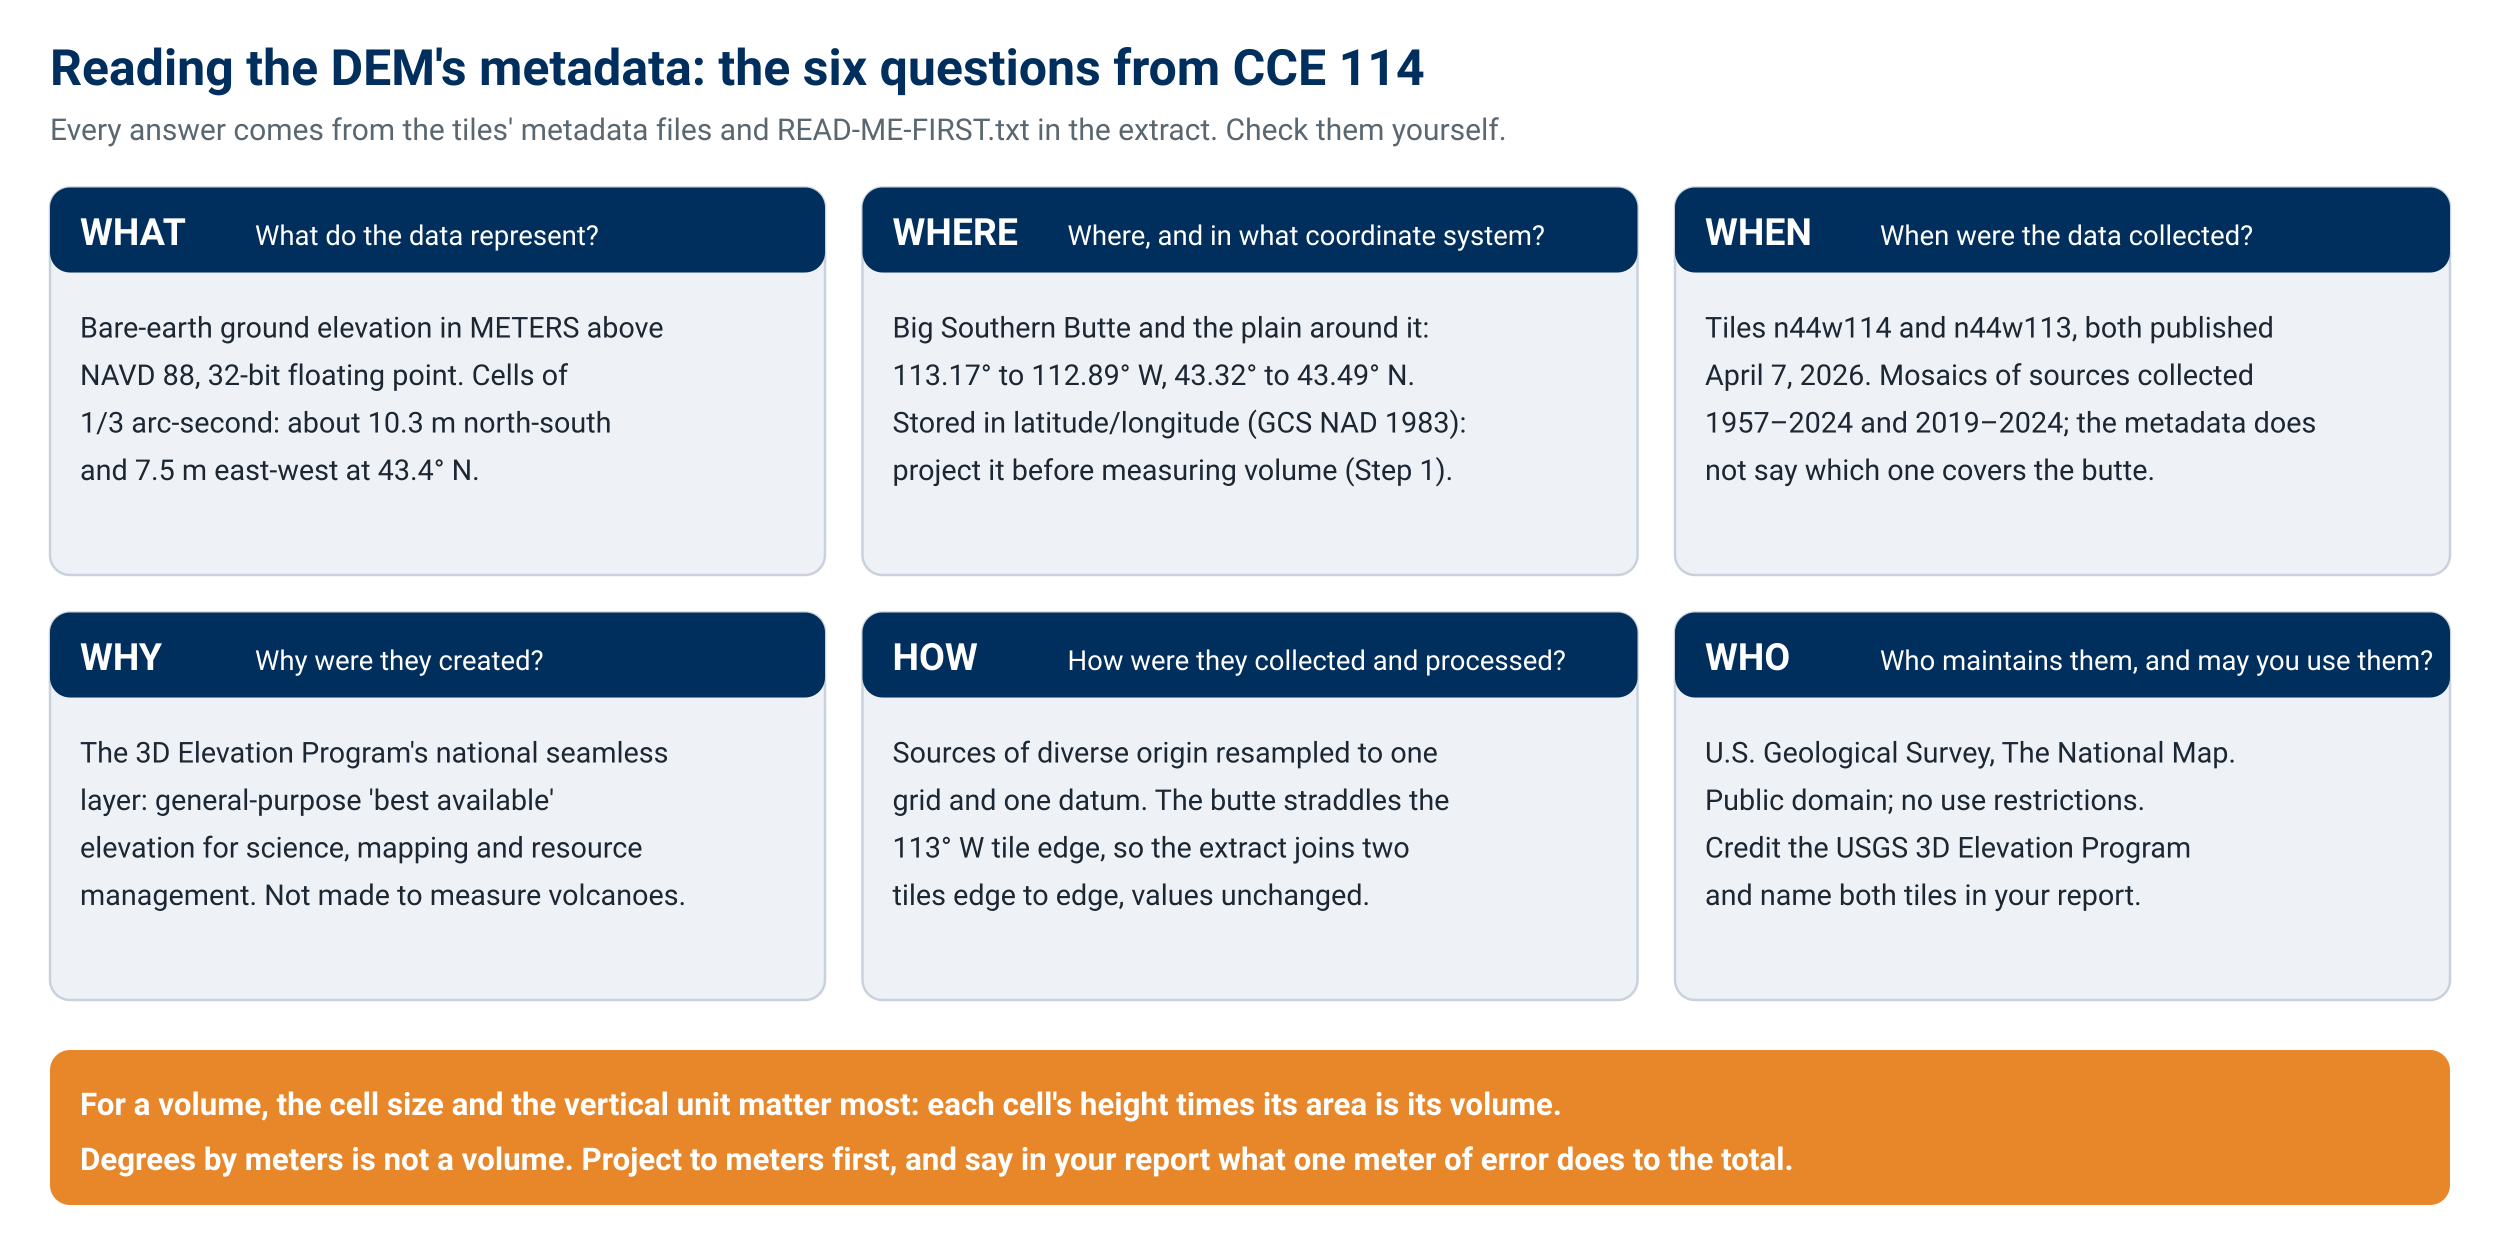
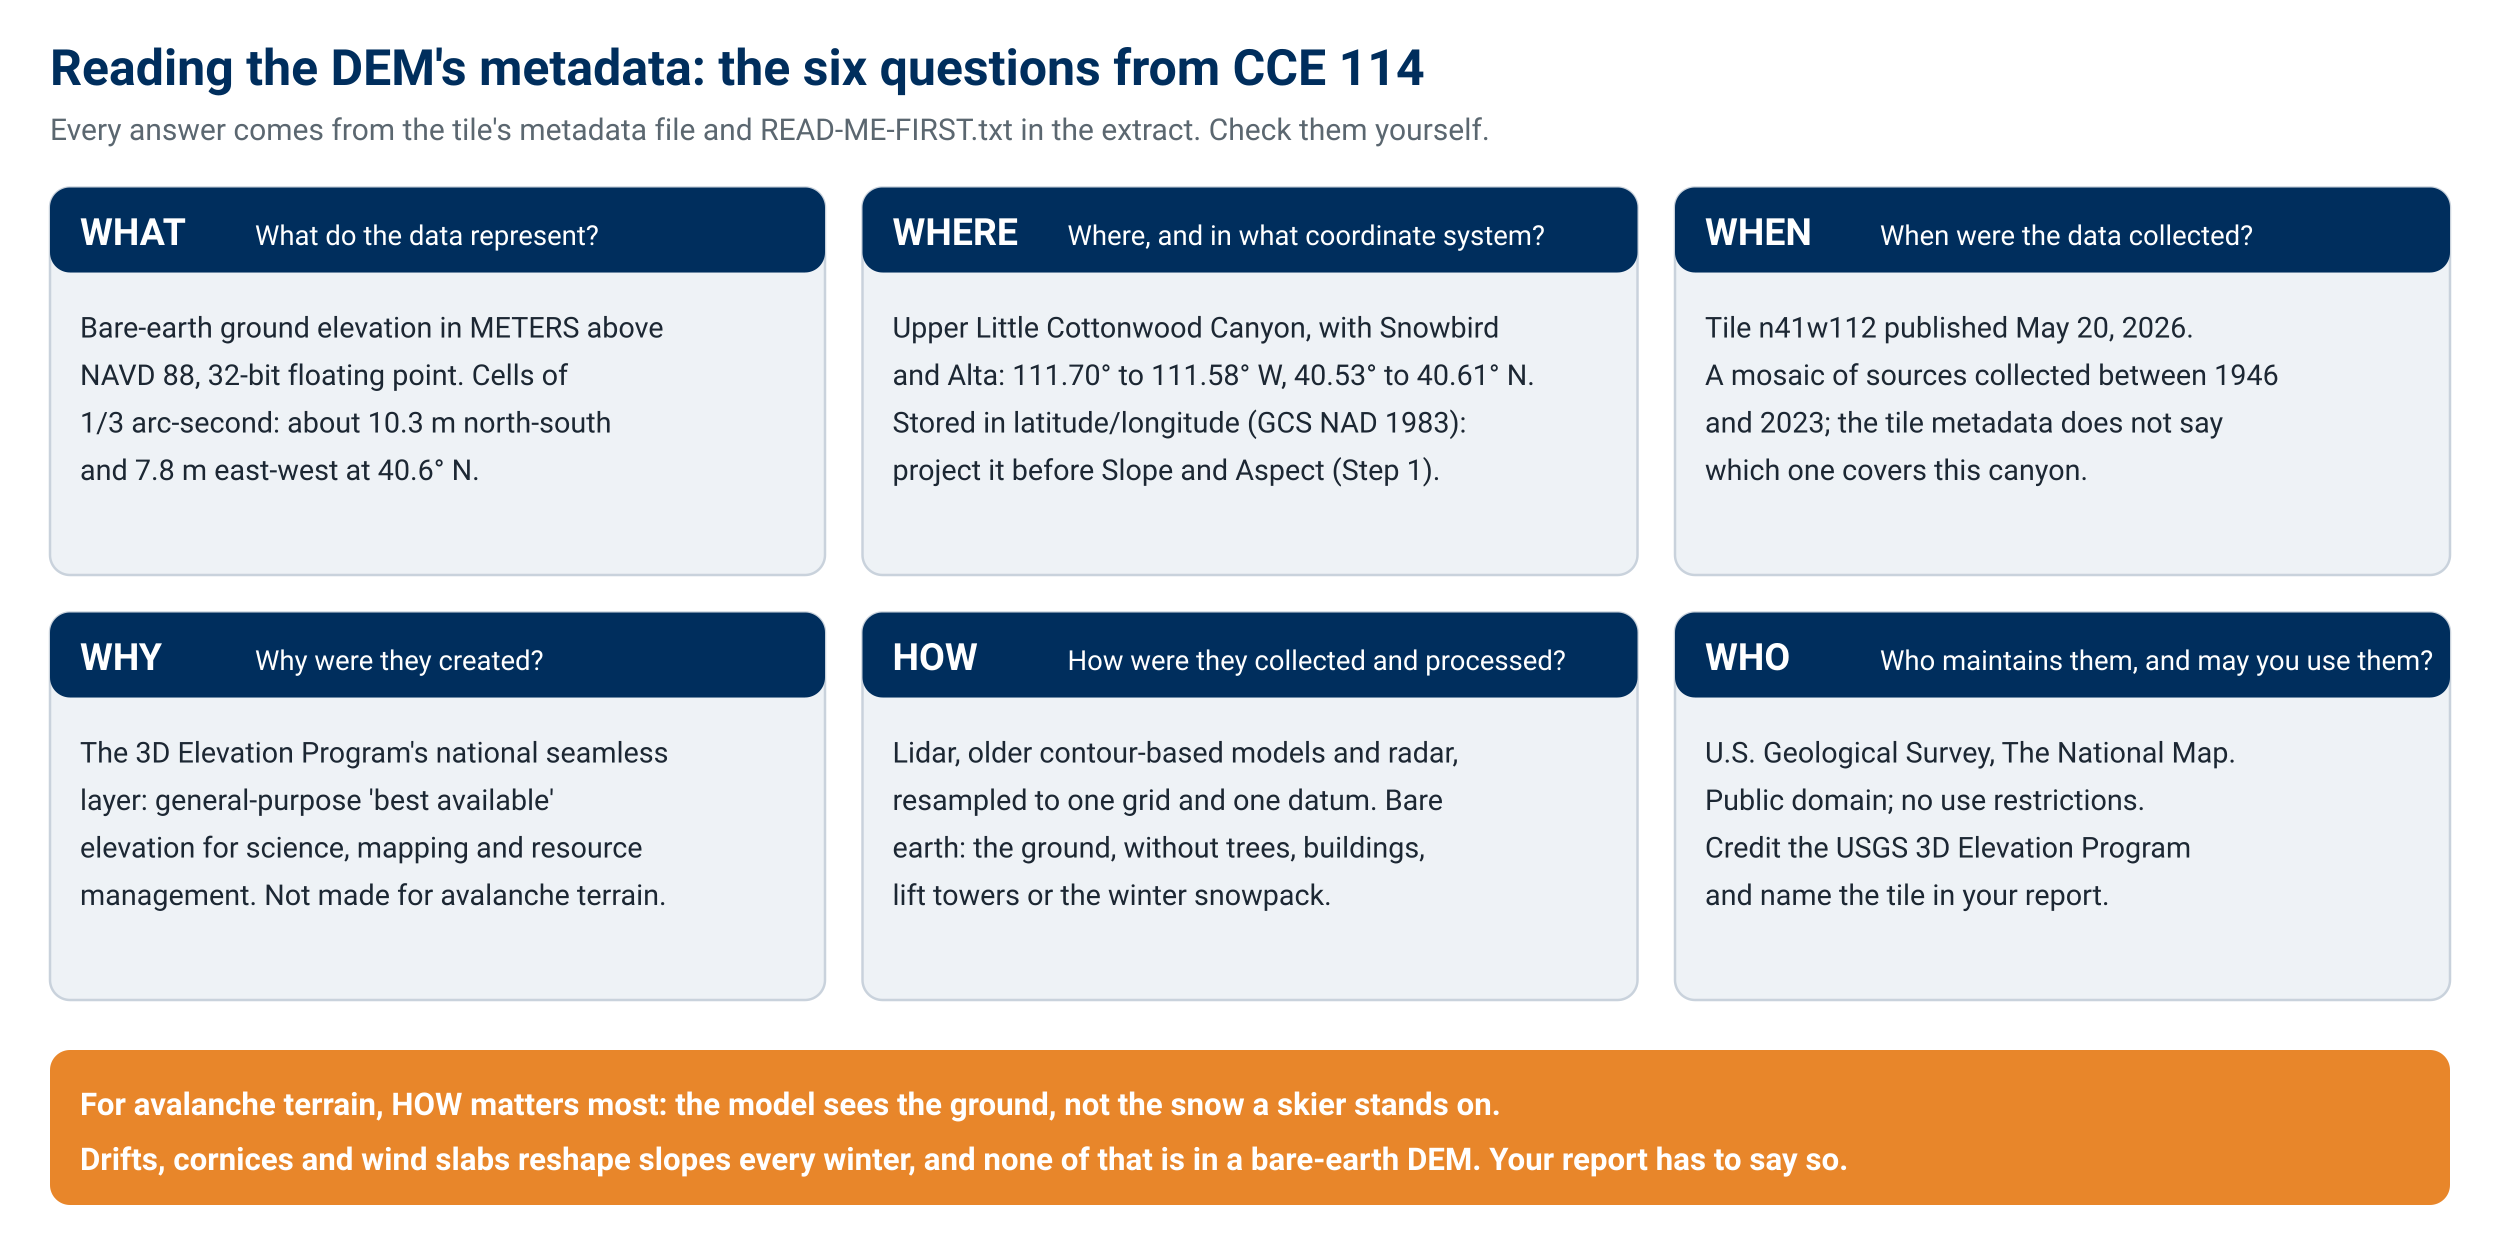
- <svg xmlns="http://www.w3.org/2000/svg" viewBox="0 0 1000 500" width="1000" height="500" role="img" aria-label="The six metadata questions applied to the Big Southern Butte DEM">
+ <svg xmlns="http://www.w3.org/2000/svg" viewBox="0 0 1000 500" width="1000" height="500" role="img" aria-label="The six metadata questions applied to the Little Cottonwood Canyon DEM">
  <rect width="1000" height="500" fill="white" />
  <text x="20" y="34" font-size="20" font-weight="bold" fill="#002e5d" text-anchor="start" font-family="Segoe UI, Roboto, Helvetica, Arial, sans-serif">Reading the DEM's metadata: the six questions from CCE 114</text>
-   <text x="20" y="56" font-size="12" font-weight="normal" fill="#5b6770" text-anchor="start" font-family="Segoe UI, Roboto, Helvetica, Arial, sans-serif">Every answer comes from the tiles' metadata files and READ-ME-FIRST.txt in the extract. Check them yourself.</text>
+   <text x="20" y="56" font-size="12" font-weight="normal" fill="#5b6770" text-anchor="start" font-family="Segoe UI, Roboto, Helvetica, Arial, sans-serif">Every answer comes from the tile's metadata file and READ-ME-FIRST.txt in the extract. Check them yourself.</text>
  <rect x="20" y="75" width="310" height="155" rx="8" fill="#eef2f6" stroke="#c9d2dc" />
  <rect x="20" y="75" width="310" height="34" rx="8" fill="#002e5d" />
  <text x="32" y="98" font-size="15" font-weight="bold" fill="white" text-anchor="start" font-family="Segoe UI, Roboto, Helvetica, Arial, sans-serif">WHAT</text>
  <text x="102" y="98" font-size="11" font-weight="normal" fill="white" text-anchor="start" font-family="Segoe UI, Roboto, Helvetica, Arial, sans-serif">What do the data represent?</text>
  <text x="32" y="135" font-size="11.5" font-weight="normal" fill="#1c2733" text-anchor="start" font-family="Segoe UI, Roboto, Helvetica, Arial, sans-serif">Bare-earth ground elevation in METERS above</text>
  <text x="32" y="154" font-size="11.5" font-weight="normal" fill="#1c2733" text-anchor="start" font-family="Segoe UI, Roboto, Helvetica, Arial, sans-serif">NAVD 88, 32-bit floating point. Cells of</text>
  <text x="32" y="173" font-size="11.5" font-weight="normal" fill="#1c2733" text-anchor="start" font-family="Segoe UI, Roboto, Helvetica, Arial, sans-serif">1/3 arc-second: about 10.3 m north-south</text>
-   <text x="32" y="192" font-size="11.5" font-weight="normal" fill="#1c2733" text-anchor="start" font-family="Segoe UI, Roboto, Helvetica, Arial, sans-serif">and 7.5 m east-west at 43.4° N.</text>
+   <text x="32" y="192" font-size="11.5" font-weight="normal" fill="#1c2733" text-anchor="start" font-family="Segoe UI, Roboto, Helvetica, Arial, sans-serif">and 7.8 m east-west at 40.6° N.</text>
  <rect x="345" y="75" width="310" height="155" rx="8" fill="#eef2f6" stroke="#c9d2dc" />
  <rect x="345" y="75" width="310" height="34" rx="8" fill="#002e5d" />
  <text x="357" y="98" font-size="15" font-weight="bold" fill="white" text-anchor="start" font-family="Segoe UI, Roboto, Helvetica, Arial, sans-serif">WHERE</text>
  <text x="427" y="98" font-size="11" font-weight="normal" fill="white" text-anchor="start" font-family="Segoe UI, Roboto, Helvetica, Arial, sans-serif">Where, and in what coordinate system?</text>
-   <text x="357" y="135" font-size="11.5" font-weight="normal" fill="#1c2733" text-anchor="start" font-family="Segoe UI, Roboto, Helvetica, Arial, sans-serif">Big Southern Butte and the plain around it:</text>
-   <text x="357" y="154" font-size="11.5" font-weight="normal" fill="#1c2733" text-anchor="start" font-family="Segoe UI, Roboto, Helvetica, Arial, sans-serif">113.17° to 112.89° W, 43.32° to 43.49° N.</text>
+   <text x="357" y="135" font-size="11.5" font-weight="normal" fill="#1c2733" text-anchor="start" font-family="Segoe UI, Roboto, Helvetica, Arial, sans-serif">Upper Little Cottonwood Canyon, with Snowbird</text>
+   <text x="357" y="154" font-size="11.5" font-weight="normal" fill="#1c2733" text-anchor="start" font-family="Segoe UI, Roboto, Helvetica, Arial, sans-serif">and Alta: 111.70° to 111.58° W, 40.53° to 40.61° N.</text>
  <text x="357" y="173" font-size="11.5" font-weight="normal" fill="#1c2733" text-anchor="start" font-family="Segoe UI, Roboto, Helvetica, Arial, sans-serif">Stored in latitude/longitude (GCS NAD 1983):</text>
-   <text x="357" y="192" font-size="11.5" font-weight="normal" fill="#1c2733" text-anchor="start" font-family="Segoe UI, Roboto, Helvetica, Arial, sans-serif">project it before measuring volume (Step 1).</text>
+   <text x="357" y="192" font-size="11.5" font-weight="normal" fill="#1c2733" text-anchor="start" font-family="Segoe UI, Roboto, Helvetica, Arial, sans-serif">project it before Slope and Aspect (Step 1).</text>
  <rect x="670" y="75" width="310" height="155" rx="8" fill="#eef2f6" stroke="#c9d2dc" />
  <rect x="670" y="75" width="310" height="34" rx="8" fill="#002e5d" />
  <text x="682" y="98" font-size="15" font-weight="bold" fill="white" text-anchor="start" font-family="Segoe UI, Roboto, Helvetica, Arial, sans-serif">WHEN</text>
  <text x="752" y="98" font-size="11" font-weight="normal" fill="white" text-anchor="start" font-family="Segoe UI, Roboto, Helvetica, Arial, sans-serif">When were the data collected?</text>
-   <text x="682" y="135" font-size="11.5" font-weight="normal" fill="#1c2733" text-anchor="start" font-family="Segoe UI, Roboto, Helvetica, Arial, sans-serif">Tiles n44w114 and n44w113, both published</text>
-   <text x="682" y="154" font-size="11.5" font-weight="normal" fill="#1c2733" text-anchor="start" font-family="Segoe UI, Roboto, Helvetica, Arial, sans-serif">April 7, 2026. Mosaics of sources collected</text>
-   <text x="682" y="173" font-size="11.5" font-weight="normal" fill="#1c2733" text-anchor="start" font-family="Segoe UI, Roboto, Helvetica, Arial, sans-serif">1957–2024 and 2019–2024; the metadata does</text>
-   <text x="682" y="192" font-size="11.5" font-weight="normal" fill="#1c2733" text-anchor="start" font-family="Segoe UI, Roboto, Helvetica, Arial, sans-serif">not say which one covers the butte.</text>
+   <text x="682" y="135" font-size="11.5" font-weight="normal" fill="#1c2733" text-anchor="start" font-family="Segoe UI, Roboto, Helvetica, Arial, sans-serif">Tile n41w112 published May 20, 2026.</text>
+   <text x="682" y="154" font-size="11.5" font-weight="normal" fill="#1c2733" text-anchor="start" font-family="Segoe UI, Roboto, Helvetica, Arial, sans-serif">A mosaic of sources collected between 1946</text>
+   <text x="682" y="173" font-size="11.5" font-weight="normal" fill="#1c2733" text-anchor="start" font-family="Segoe UI, Roboto, Helvetica, Arial, sans-serif">and 2023; the tile metadata does not say</text>
+   <text x="682" y="192" font-size="11.5" font-weight="normal" fill="#1c2733" text-anchor="start" font-family="Segoe UI, Roboto, Helvetica, Arial, sans-serif">which one covers this canyon.</text>
  <rect x="20" y="245" width="310" height="155" rx="8" fill="#eef2f6" stroke="#c9d2dc" />
  <rect x="20" y="245" width="310" height="34" rx="8" fill="#002e5d" />
  <text x="32" y="268" font-size="15" font-weight="bold" fill="white" text-anchor="start" font-family="Segoe UI, Roboto, Helvetica, Arial, sans-serif">WHY</text>
  <text x="102" y="268" font-size="11" font-weight="normal" fill="white" text-anchor="start" font-family="Segoe UI, Roboto, Helvetica, Arial, sans-serif">Why were they created?</text>
  <text x="32" y="305" font-size="11.5" font-weight="normal" fill="#1c2733" text-anchor="start" font-family="Segoe UI, Roboto, Helvetica, Arial, sans-serif">The 3D Elevation Program's national seamless</text>
  <text x="32" y="324" font-size="11.5" font-weight="normal" fill="#1c2733" text-anchor="start" font-family="Segoe UI, Roboto, Helvetica, Arial, sans-serif">layer: general-purpose 'best available'</text>
  <text x="32" y="343" font-size="11.5" font-weight="normal" fill="#1c2733" text-anchor="start" font-family="Segoe UI, Roboto, Helvetica, Arial, sans-serif">elevation for science, mapping and resource</text>
-   <text x="32" y="362" font-size="11.5" font-weight="normal" fill="#1c2733" text-anchor="start" font-family="Segoe UI, Roboto, Helvetica, Arial, sans-serif">management. Not made to measure volcanoes.</text>
+   <text x="32" y="362" font-size="11.5" font-weight="normal" fill="#1c2733" text-anchor="start" font-family="Segoe UI, Roboto, Helvetica, Arial, sans-serif">management. Not made for avalanche terrain.</text>
  <rect x="345" y="245" width="310" height="155" rx="8" fill="#eef2f6" stroke="#c9d2dc" />
  <rect x="345" y="245" width="310" height="34" rx="8" fill="#002e5d" />
  <text x="357" y="268" font-size="15" font-weight="bold" fill="white" text-anchor="start" font-family="Segoe UI, Roboto, Helvetica, Arial, sans-serif">HOW</text>
  <text x="427" y="268" font-size="11" font-weight="normal" fill="white" text-anchor="start" font-family="Segoe UI, Roboto, Helvetica, Arial, sans-serif">How were they collected and processed?</text>
-   <text x="357" y="305" font-size="11.5" font-weight="normal" fill="#1c2733" text-anchor="start" font-family="Segoe UI, Roboto, Helvetica, Arial, sans-serif">Sources of diverse origin resampled to one</text>
-   <text x="357" y="324" font-size="11.5" font-weight="normal" fill="#1c2733" text-anchor="start" font-family="Segoe UI, Roboto, Helvetica, Arial, sans-serif">grid and one datum. The butte straddles the</text>
-   <text x="357" y="343" font-size="11.5" font-weight="normal" fill="#1c2733" text-anchor="start" font-family="Segoe UI, Roboto, Helvetica, Arial, sans-serif">113° W tile edge, so the extract joins two</text>
-   <text x="357" y="362" font-size="11.5" font-weight="normal" fill="#1c2733" text-anchor="start" font-family="Segoe UI, Roboto, Helvetica, Arial, sans-serif">tiles edge to edge, values unchanged.</text>
+   <text x="357" y="305" font-size="11.5" font-weight="normal" fill="#1c2733" text-anchor="start" font-family="Segoe UI, Roboto, Helvetica, Arial, sans-serif">Lidar, older contour-based models and radar,</text>
+   <text x="357" y="324" font-size="11.5" font-weight="normal" fill="#1c2733" text-anchor="start" font-family="Segoe UI, Roboto, Helvetica, Arial, sans-serif">resampled to one grid and one datum. Bare</text>
+   <text x="357" y="343" font-size="11.5" font-weight="normal" fill="#1c2733" text-anchor="start" font-family="Segoe UI, Roboto, Helvetica, Arial, sans-serif">earth: the ground, without trees, buildings,</text>
+   <text x="357" y="362" font-size="11.5" font-weight="normal" fill="#1c2733" text-anchor="start" font-family="Segoe UI, Roboto, Helvetica, Arial, sans-serif">lift towers or the winter snowpack.</text>
  <rect x="670" y="245" width="310" height="155" rx="8" fill="#eef2f6" stroke="#c9d2dc" />
  <rect x="670" y="245" width="310" height="34" rx="8" fill="#002e5d" />
  <text x="682" y="268" font-size="15" font-weight="bold" fill="white" text-anchor="start" font-family="Segoe UI, Roboto, Helvetica, Arial, sans-serif">WHO</text>
  <text x="752" y="268" font-size="11" font-weight="normal" fill="white" text-anchor="start" font-family="Segoe UI, Roboto, Helvetica, Arial, sans-serif">Who maintains them, and may you use them?</text>
  <text x="682" y="305" font-size="11.5" font-weight="normal" fill="#1c2733" text-anchor="start" font-family="Segoe UI, Roboto, Helvetica, Arial, sans-serif">U.S. Geological Survey, The National Map.</text>
  <text x="682" y="324" font-size="11.5" font-weight="normal" fill="#1c2733" text-anchor="start" font-family="Segoe UI, Roboto, Helvetica, Arial, sans-serif">Public domain; no use restrictions.</text>
  <text x="682" y="343" font-size="11.5" font-weight="normal" fill="#1c2733" text-anchor="start" font-family="Segoe UI, Roboto, Helvetica, Arial, sans-serif">Credit the USGS 3D Elevation Program</text>
-   <text x="682" y="362" font-size="11.5" font-weight="normal" fill="#1c2733" text-anchor="start" font-family="Segoe UI, Roboto, Helvetica, Arial, sans-serif">and name both tiles in your report.</text>
+   <text x="682" y="362" font-size="11.5" font-weight="normal" fill="#1c2733" text-anchor="start" font-family="Segoe UI, Roboto, Helvetica, Arial, sans-serif">and name the tile in your report.</text>
  <rect x="20" y="420" width="960" height="62" rx="8" fill="#e8862a" />
-   <text x="32" y="446" font-size="12.5" font-weight="bold" fill="white" text-anchor="start" font-family="Segoe UI, Roboto, Helvetica, Arial, sans-serif">For a volume, the cell size and the vertical unit matter most: each cell's height times its area is its volume.</text>
-   <text x="32" y="468" font-size="12.5" font-weight="bold" fill="white" text-anchor="start" font-family="Segoe UI, Roboto, Helvetica, Arial, sans-serif">Degrees by meters is not a volume. Project to meters first, and say in your report what one meter of error does to the total.</text>
+   <text x="32" y="446" font-size="12.5" font-weight="bold" fill="white" text-anchor="start" font-family="Segoe UI, Roboto, Helvetica, Arial, sans-serif">For avalanche terrain, HOW matters most: the model sees the ground, not the snow a skier stands on.</text>
+   <text x="32" y="468" font-size="12.5" font-weight="bold" fill="white" text-anchor="start" font-family="Segoe UI, Roboto, Helvetica, Arial, sans-serif">Drifts, cornices and wind slabs reshape slopes every winter, and none of that is in a bare-earth DEM. Your report has to say so.</text>
</svg>
